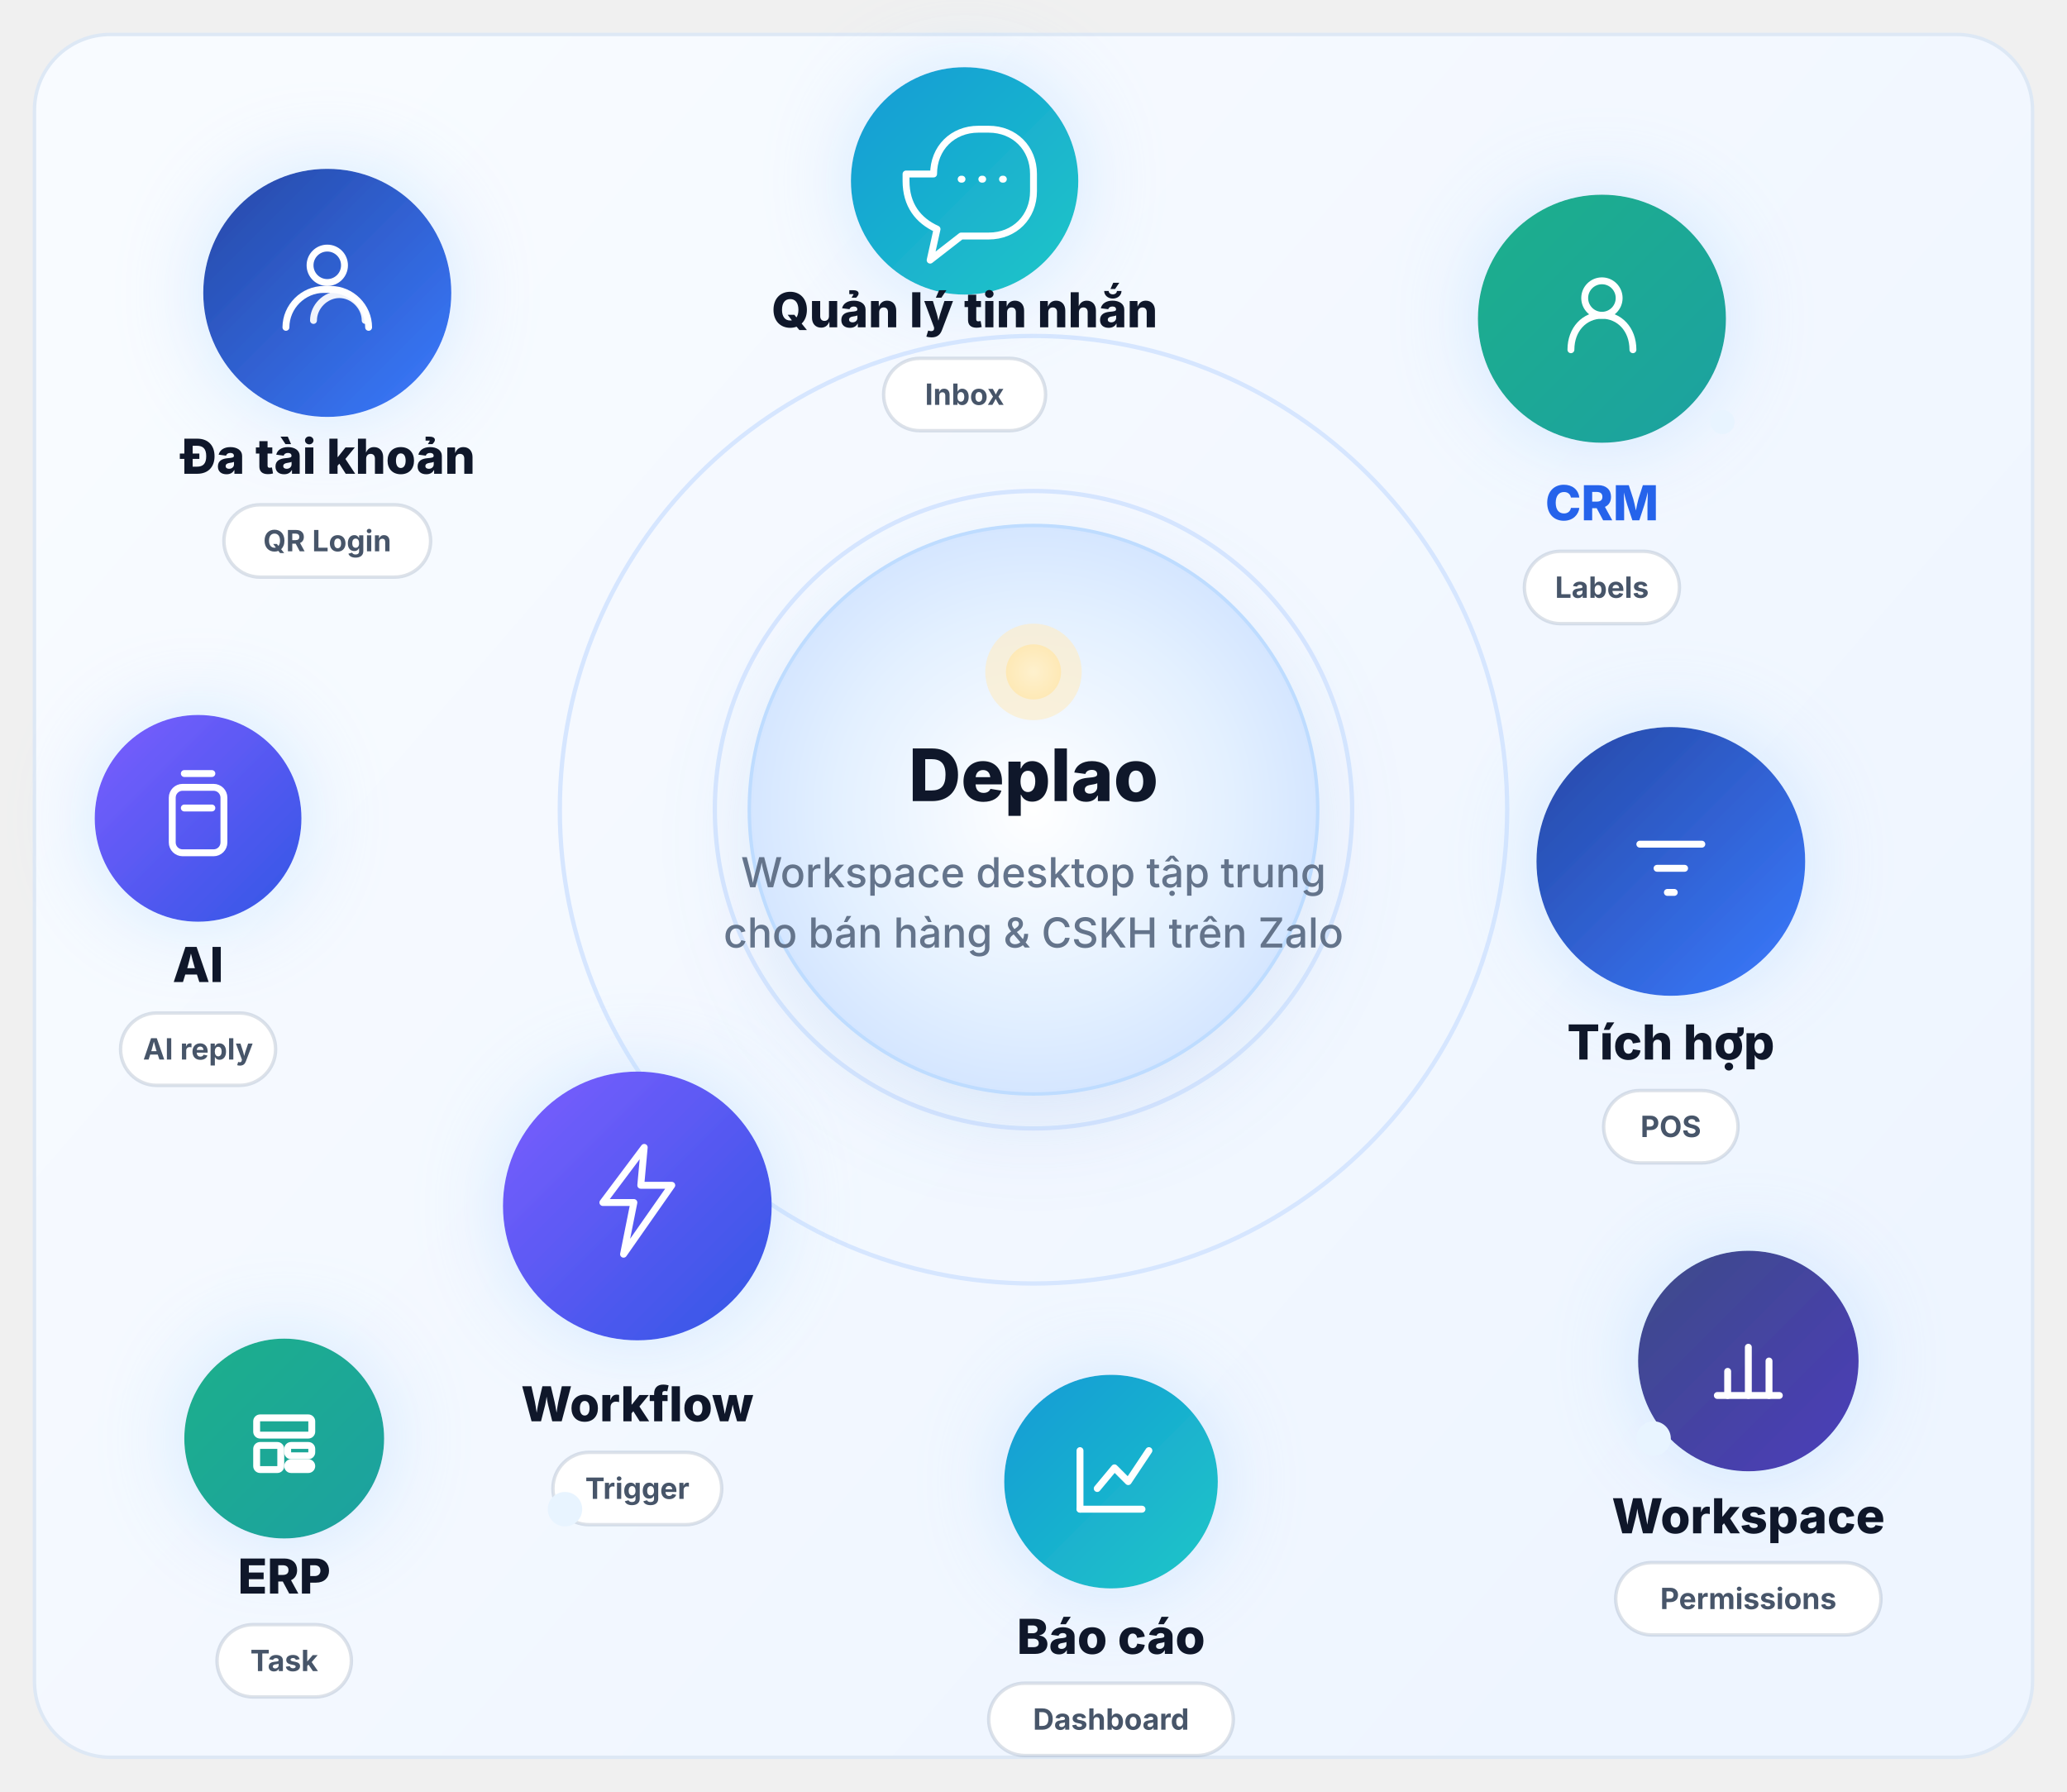
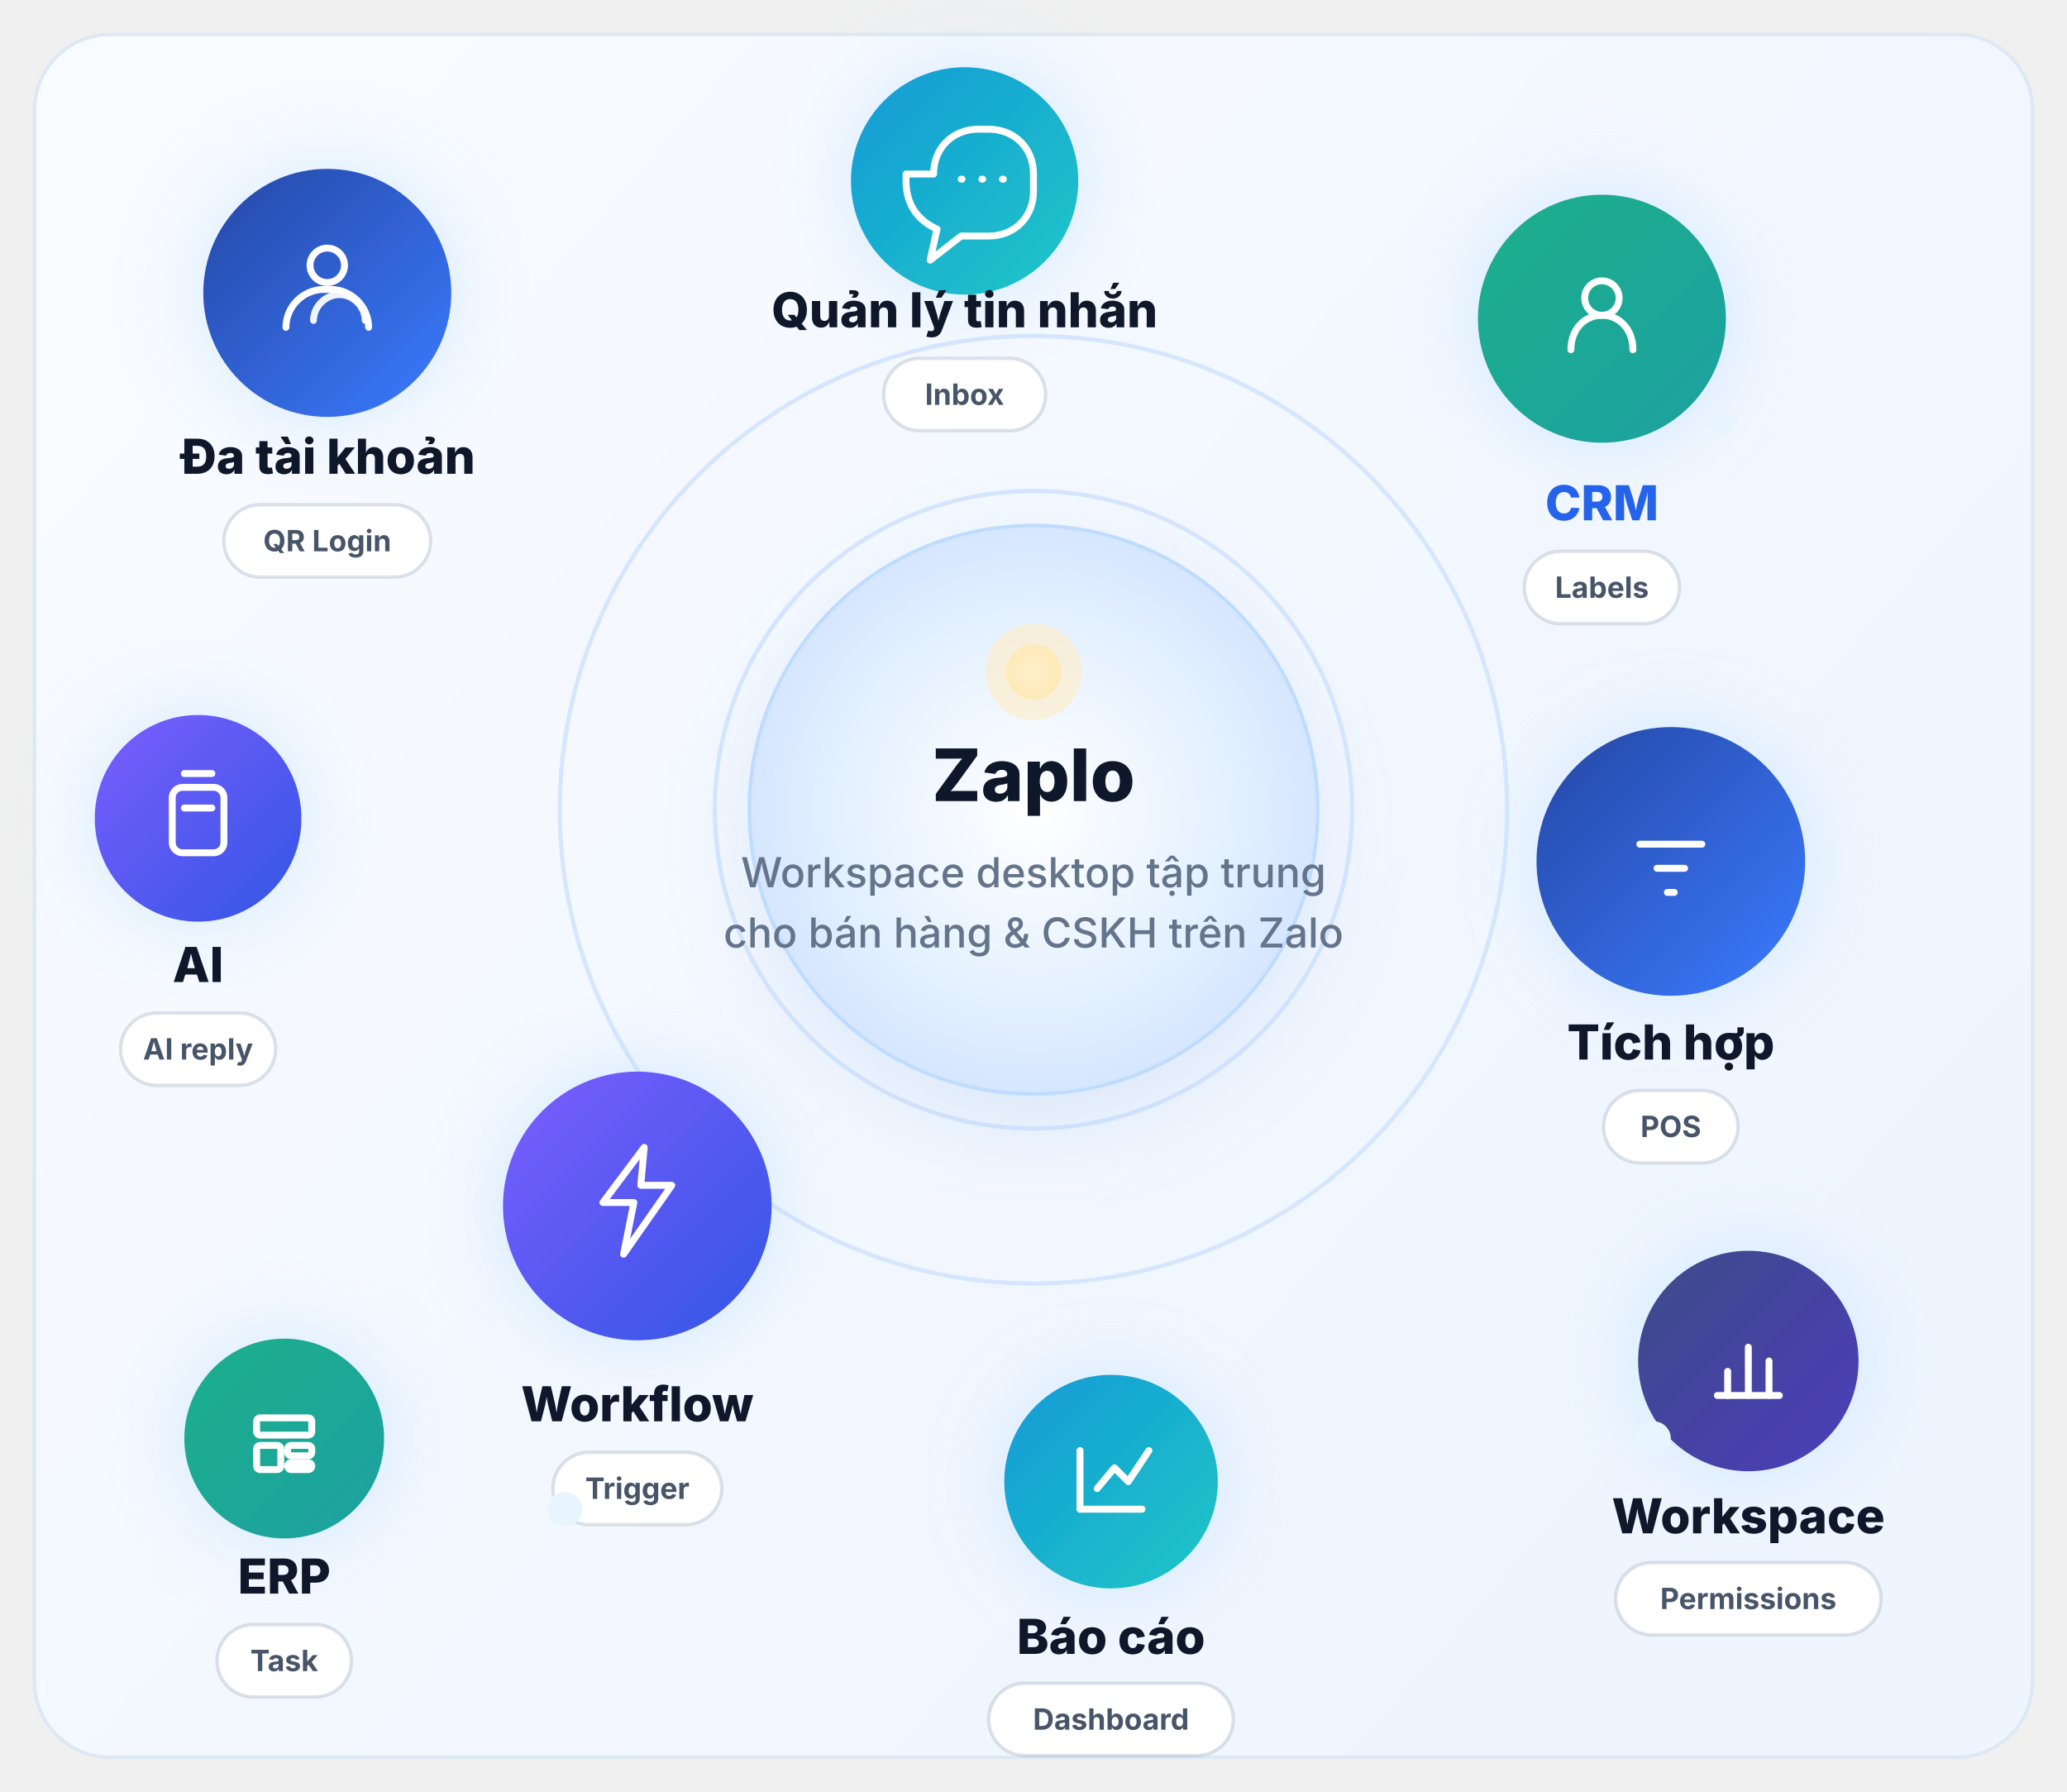
<svg xmlns="http://www.w3.org/2000/svg" width="1200" height="1040" viewBox="0 0 1200 1040" fill="none" role="img" aria-labelledby="title desc">
  <defs>
    <linearGradient id="bg" x1="150" y1="80" x2="1050" y2="860" gradientUnits="userSpaceOnUse">
      <stop stop-color="#F8FBFF" />
      <stop offset="1" stop-color="#EEF5FF" />
    </linearGradient>
    <radialGradient id="coreGlow" cx="0" cy="0" r="1" gradientUnits="userSpaceOnUse" gradientTransform="translate(600 470) rotate(90) scale(210 210)">
      <stop stop-color="#FFFFFF" />
      <stop offset="0.55" stop-color="#E3F0FF" />
      <stop offset="1" stop-color="#C8DDFF" />
    </radialGradient>
    <radialGradient id="sun" cx="0" cy="0" r="1" gradientUnits="userSpaceOnUse" gradientTransform="translate(600 390) rotate(90) scale(40 40)">
      <stop stop-color="#FFF8D8" />
      <stop offset="0.65" stop-color="#FFD46A" />
      <stop offset="1" stop-color="#F59E0B" />
    </radialGradient>
    <linearGradient id="blueNode" x1="0" y1="0" x2="1" y2="1">
      <stop stop-color="#2647A5" />
      <stop offset="1" stop-color="#3A7BFF" />
    </linearGradient>
    <linearGradient id="cyanNode" x1="0" y1="0" x2="1" y2="1">
      <stop stop-color="#119AD6" />
      <stop offset="1" stop-color="#21C7C7" />
    </linearGradient>
    <linearGradient id="tealNode" x1="0" y1="0" x2="1" y2="1">
      <stop stop-color="#1EAF8B" />
      <stop offset="1" stop-color="#1AA1A1" />
    </linearGradient>
    <linearGradient id="violetNode" x1="0" y1="0" x2="1" y2="1">
      <stop stop-color="#7C5CFF" />
      <stop offset="1" stop-color="#3257E5" />
    </linearGradient>
    <linearGradient id="navyNode" x1="0" y1="0" x2="1" y2="1">
      <stop stop-color="#3E4A88" />
      <stop offset="1" stop-color="#4B3DBB" />
    </linearGradient>
    <filter id="softShadow" x="-30%" y="-30%" width="160%" height="160%" color-interpolation-filters="sRGB">
      <feDropShadow dx="0" dy="18" stdDeviation="24" flood-color="#8FB4E8" flood-opacity="0.22" />
    </filter>
    <filter id="nodeGlow" x="-60%" y="-60%" width="220%" height="220%" color-interpolation-filters="sRGB">
      <feDropShadow dx="0" dy="0" stdDeviation="24" flood-color="#A9D4FF" flood-opacity="0.45" />
    </filter>
    <style>
      .label { font: 700 18px Inter, Arial, sans-serif; fill: #475569; }
      .node-title { font: 800 28px Inter, Arial, sans-serif; fill: #0F172A; }
      .node-title-blue { fill: #2563EB; }
      .node-chip { fill: white; stroke: rgba(148,163,184,0.32); stroke-width: 2; }
      .chip-text { font: 700 17px Inter, Arial, sans-serif; fill: #475569; }
      .core-title { font: 800 42px Inter, Arial, sans-serif; fill: #0F172A; }
      .core-body { font: 500 24px Inter, Arial, sans-serif; fill: #64748B; }
      .icon-stroke { stroke: white; stroke-width: 4; stroke-linecap: round; stroke-linejoin: round; fill: none; }
      .orbit { stroke: #D6E6FF; stroke-width: 2.5; fill: none; }
    </style>
  </defs>
  <rect x="20" y="20" width="1160" height="1000" rx="44" fill="url(#bg)" stroke="#DDE8F5" stroke-width="2" />
  <circle cx="600" cy="470" r="275" class="orbit" />
  <circle cx="600" cy="470" r="185" class="orbit" />
  <circle cx="600" cy="470" r="110" class="orbit" stroke="#C9E4FF" />
  <circle cx="600" cy="470" r="165" fill="url(#coreGlow)" stroke="#BEDCFF" stroke-width="2" filter="url(#softShadow)" />
  <circle cx="600" cy="390" r="16" fill="url(#sun)" />
  <circle cx="600" cy="390" r="28" fill="#FDECC8" opacity="0.65" />
-   <text x="600" y="465" text-anchor="middle" class="core-title">Deplao</text>
+   <text x="600" y="465" text-anchor="middle" class="core-title">Zaplo</text>
  <text x="600" y="515" text-anchor="middle" class="core-body">Workspace desktop tập trung</text>
  <text x="600" y="550" text-anchor="middle" class="core-body">cho bán hàng &amp; CSKH trên Zalo</text>
  <g filter="url(#nodeGlow)">
    <circle cx="190" cy="170" r="72" fill="url(#blueNode)" />
  </g>
  <g transform="translate(190 170)">
    <circle cx="0" cy="-16" r="10" class="icon-stroke" />
    <path d="M-24 20c0-12 10-22 22-22h4c12 0 22 10 22 22" class="icon-stroke" />
    <path d="M-8 16c0-8 7-15 15-15s15 7 15 15" class="icon-stroke" opacity="0.92" />
  </g>
  <text x="190" y="275" text-anchor="middle" class="node-title">Đa tài khoản</text>
  <rect x="130" y="293" width="120" height="42" rx="21" class="node-chip" />
  <text x="190" y="320" text-anchor="middle" class="chip-text">QR Login</text>
  <g filter="url(#nodeGlow)">
    <circle cx="560" cy="105" r="66" fill="url(#cyanNode)" />
  </g>
  <g transform="translate(560 105)">
    <path d="M-18 -4c0-15 11-26 26-26h6c15 0 26 11 26 26v10c0 15-11 26-26 26h-16l-18 14 4-18c-11-5-18-14-18-28v-4z" class="icon-stroke" />
    <path d="M-2 -1h0.5" class="icon-stroke" />
    <path d="M10 -1h0.5" class="icon-stroke" />
    <path d="M22 -1h0.5" class="icon-stroke" />
  </g>
  <text x="560" y="190" text-anchor="middle" class="node-title">Quản lý tin nhắn</text>
  <rect x="513" y="208" width="94" height="42" rx="21" class="node-chip" />
  <text x="560" y="235" text-anchor="middle" class="chip-text">Inbox</text>
  <g filter="url(#nodeGlow)">
    <circle cx="930" cy="185" r="72" fill="url(#tealNode)" />
  </g>
  <g transform="translate(930 185)">
    <circle cx="0" cy="-12" r="10" class="icon-stroke" />
    <path d="M-18 18c0-12 8-20 18-20s18 8 18 20" class="icon-stroke" />
  </g>
  <text x="930" y="302" text-anchor="middle" class="node-title node-title-blue">CRM</text>
  <rect x="885" y="320" width="90" height="42" rx="21" class="node-chip" stroke="#B6D8FF" />
  <text x="930" y="347" text-anchor="middle" class="chip-text" fill="#2563EB">Labels</text>
  <g filter="url(#nodeGlow)">
    <circle cx="970" cy="500" r="78" fill="url(#blueNode)" />
  </g>
  <g transform="translate(970 500)">
    <path d="M-18 -10h36" class="icon-stroke" />
    <path d="M-8 4h16" class="icon-stroke" />
    <path d="M-2 18h4" class="icon-stroke" />
  </g>
  <text x="970" y="615" text-anchor="middle" class="node-title">Tích hợp</text>
  <rect x="931" y="633" width="78" height="42" rx="21" class="node-chip" />
  <text x="970" y="660" text-anchor="middle" class="chip-text">POS</text>
  <g filter="url(#nodeGlow)">
    <circle cx="1015" cy="790" r="64" fill="url(#navyNode)" />
  </g>
  <g transform="translate(1015 790)">
    <path d="M-18 20h36" class="icon-stroke" />
    <path d="M-12 20V6" class="icon-stroke" />
    <path d="M0 20V-8" class="icon-stroke" />
    <path d="M12 20V0" class="icon-stroke" />
  </g>
  <text x="1015" y="890" text-anchor="middle" class="node-title">Workspace</text>
  <rect x="938" y="907" width="154" height="42" rx="21" class="node-chip" />
  <text x="1015" y="934" text-anchor="middle" class="chip-text">Permissions</text>
  <g filter="url(#nodeGlow)">
    <circle cx="645" cy="860" r="62" fill="url(#cyanNode)" />
  </g>
  <g transform="translate(645 860)">
    <path d="M-18 16V-18" class="icon-stroke" />
    <path d="M-18 16H18" class="icon-stroke" />
    <path d="M-8 4l10-12 8 8 12-18" class="icon-stroke" />
  </g>
  <text x="645" y="960" text-anchor="middle" class="node-title">Báo cáo</text>
  <rect x="574" y="977" width="142" height="42" rx="21" class="node-chip" />
  <text x="645" y="1004" text-anchor="middle" class="chip-text">Dashboard</text>
  <g filter="url(#nodeGlow)">
    <circle cx="370" cy="700" r="78" fill="url(#violetNode)" />
  </g>
  <g transform="translate(370 700)">
    <path d="M4 -34L-20 -2h18l-6 30 28-40H2l2-22z" class="icon-stroke" />
  </g>
  <text x="370" y="825" text-anchor="middle" class="node-title">Workflow</text>
  <rect x="321" y="843" width="98" height="42" rx="21" class="node-chip" />
  <text x="370" y="870" text-anchor="middle" class="chip-text">Trigger</text>
  <g filter="url(#nodeGlow)">
    <circle cx="165" cy="835" r="58" fill="url(#tealNode)" />
  </g>
  <g transform="translate(165 835)">
    <rect x="-16" y="-12" width="32" height="10" rx="2" class="icon-stroke" />
    <rect x="-16" y="4" width="14" height="14" rx="2" class="icon-stroke" />
    <rect x="2" y="4" width="14" height="6" rx="2" class="icon-stroke" />
    <rect x="2" y="14" width="14" height="4" rx="2" class="icon-stroke" />
  </g>
  <text x="165" y="925" text-anchor="middle" class="node-title">ERP</text>
  <rect x="126" y="943" width="78" height="42" rx="21" class="node-chip" />
  <text x="165" y="970" text-anchor="middle" class="chip-text">Task</text>
  <g filter="url(#nodeGlow)">
    <circle cx="115" cy="475" r="60" fill="url(#violetNode)" />
  </g>
  <g transform="translate(115 475)">
    <rect x="-15" y="-18" width="30" height="38" rx="6" class="icon-stroke" />
    <path d="M-8 -26h16" class="icon-stroke" />
    <path d="M-8 -6h16" class="icon-stroke" />
  </g>
  <text x="115" y="570" text-anchor="middle" class="node-title">AI</text>
  <rect x="70" y="588" width="90" height="42" rx="21" class="node-chip" />
  <text x="115" y="615" text-anchor="middle" class="chip-text">AI reply</text>
  <circle cx="1000" cy="245" r="7" fill="#E8F4FF" />
  <circle cx="960" cy="835" r="10" fill="#E8F4FF" />
  <circle cx="328" cy="876" r="10" fill="#E8F4FF" />
</svg>
